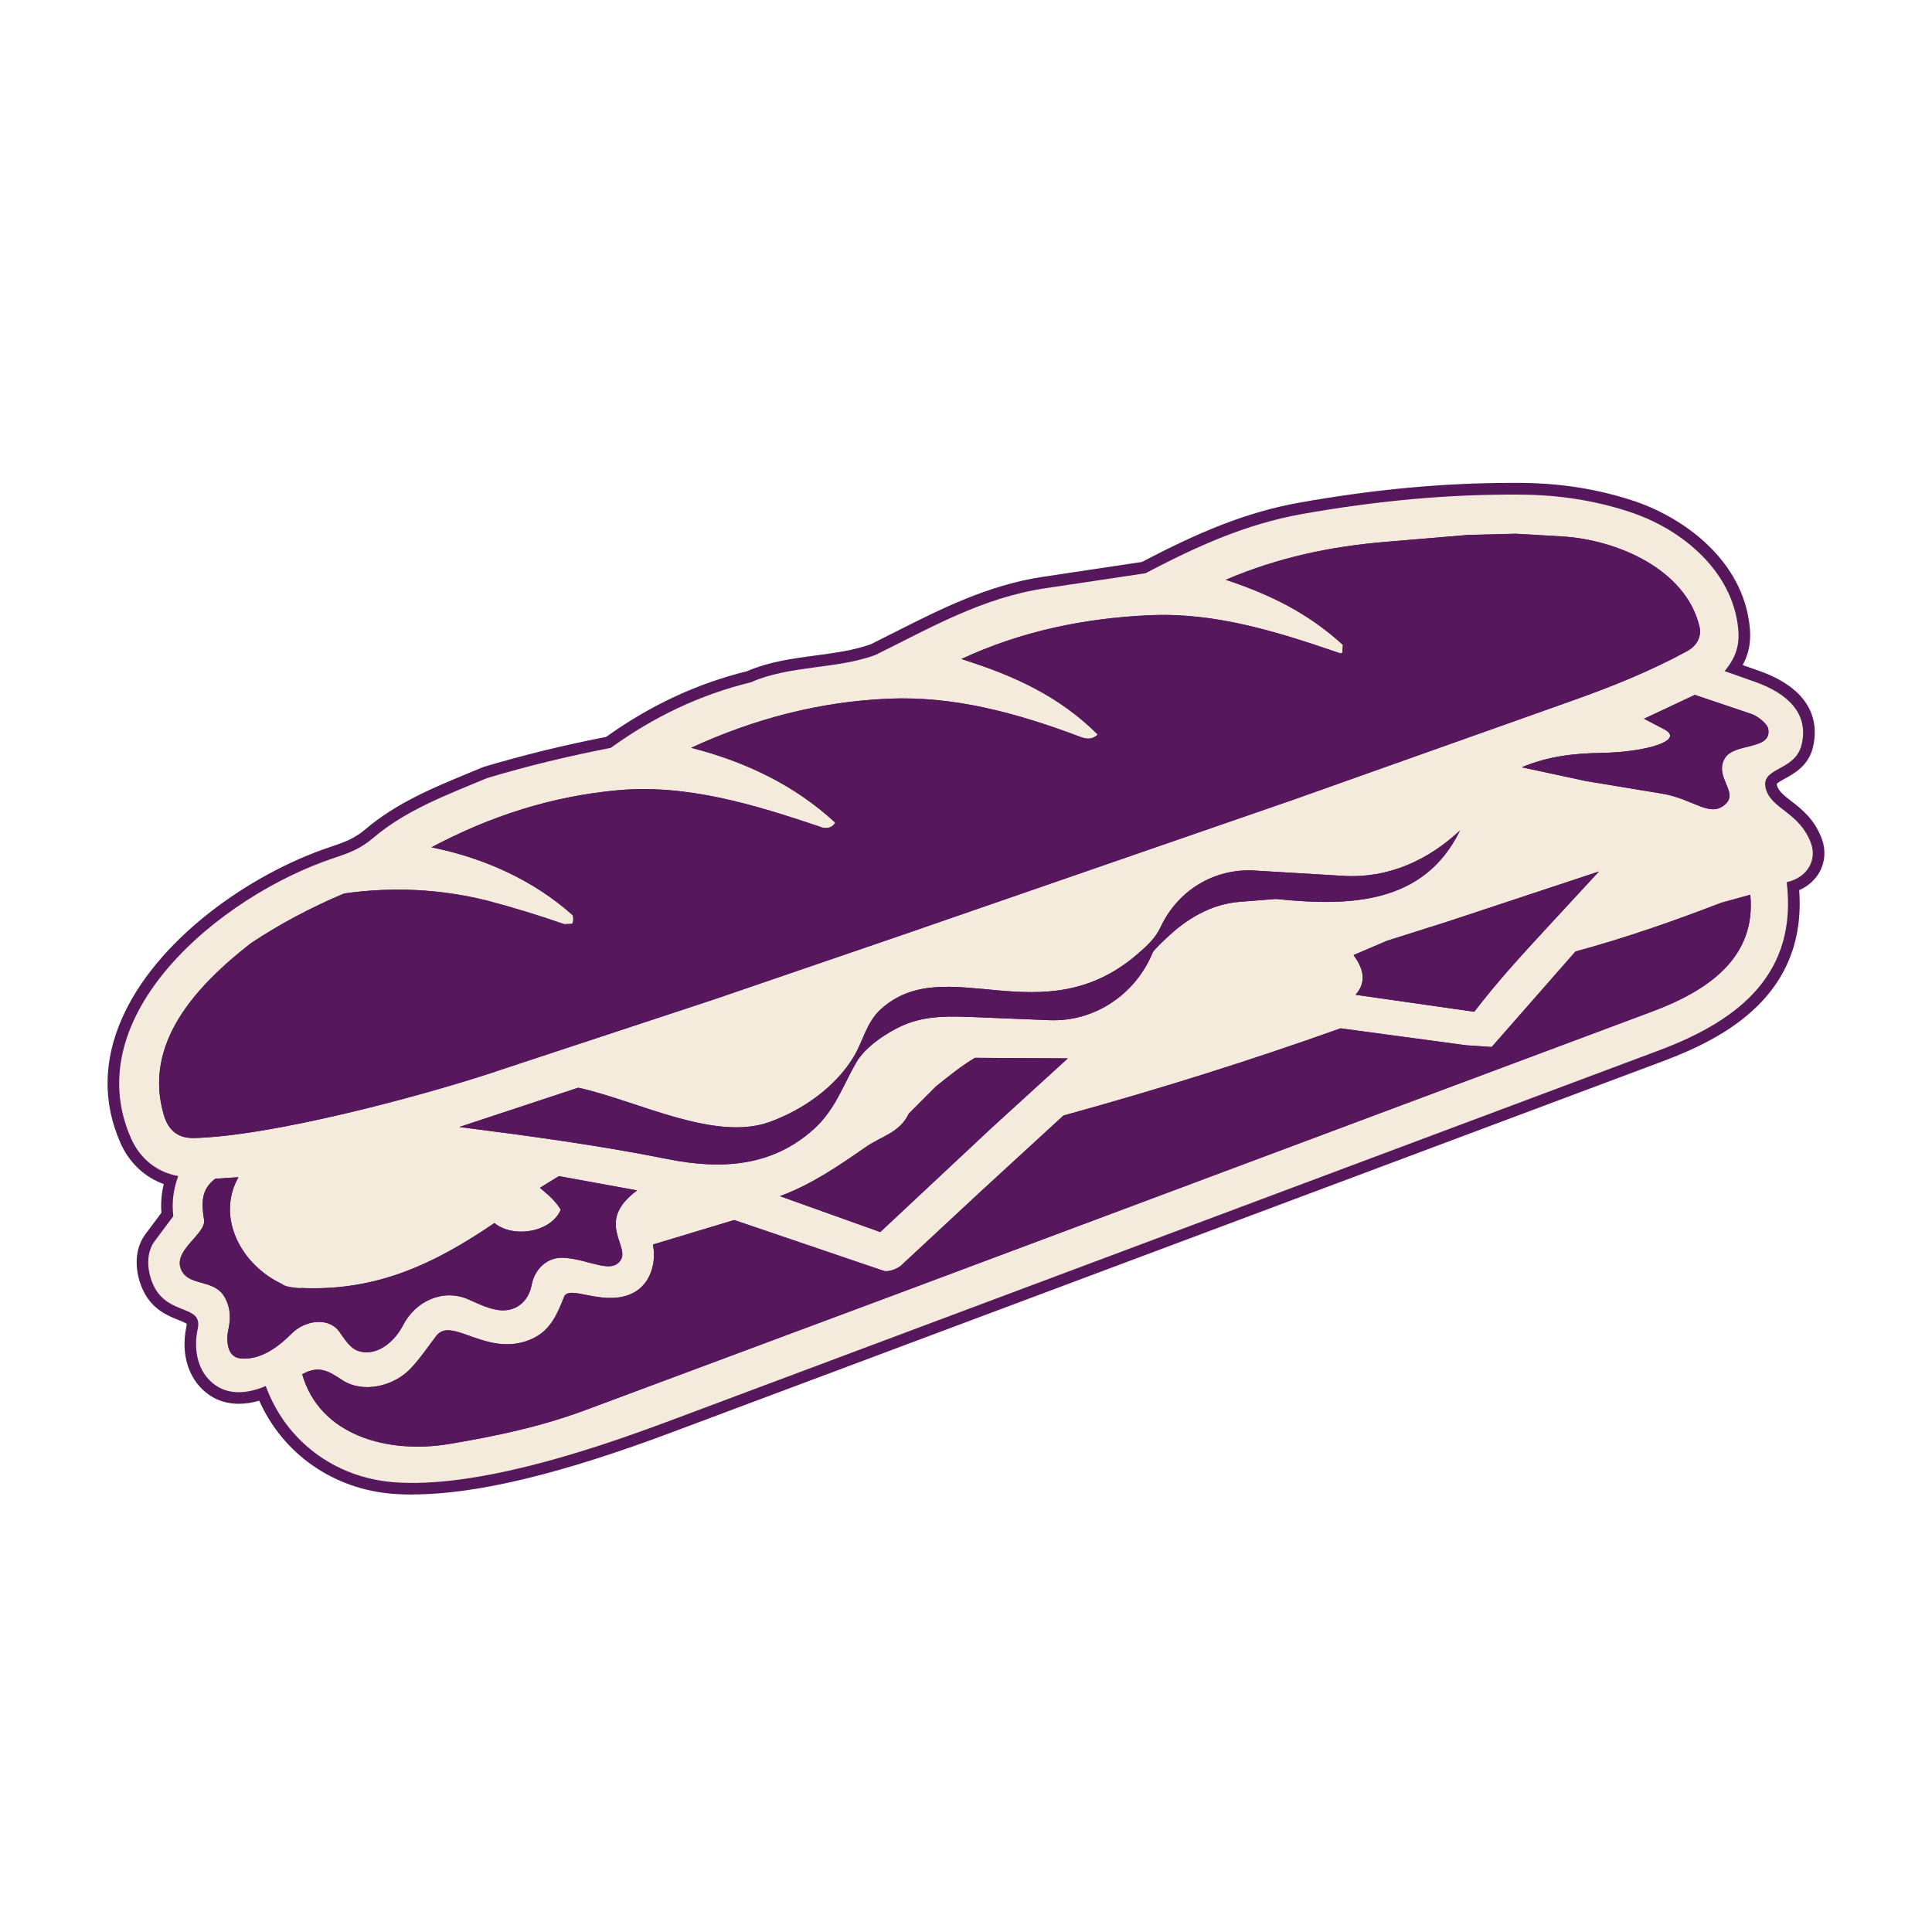
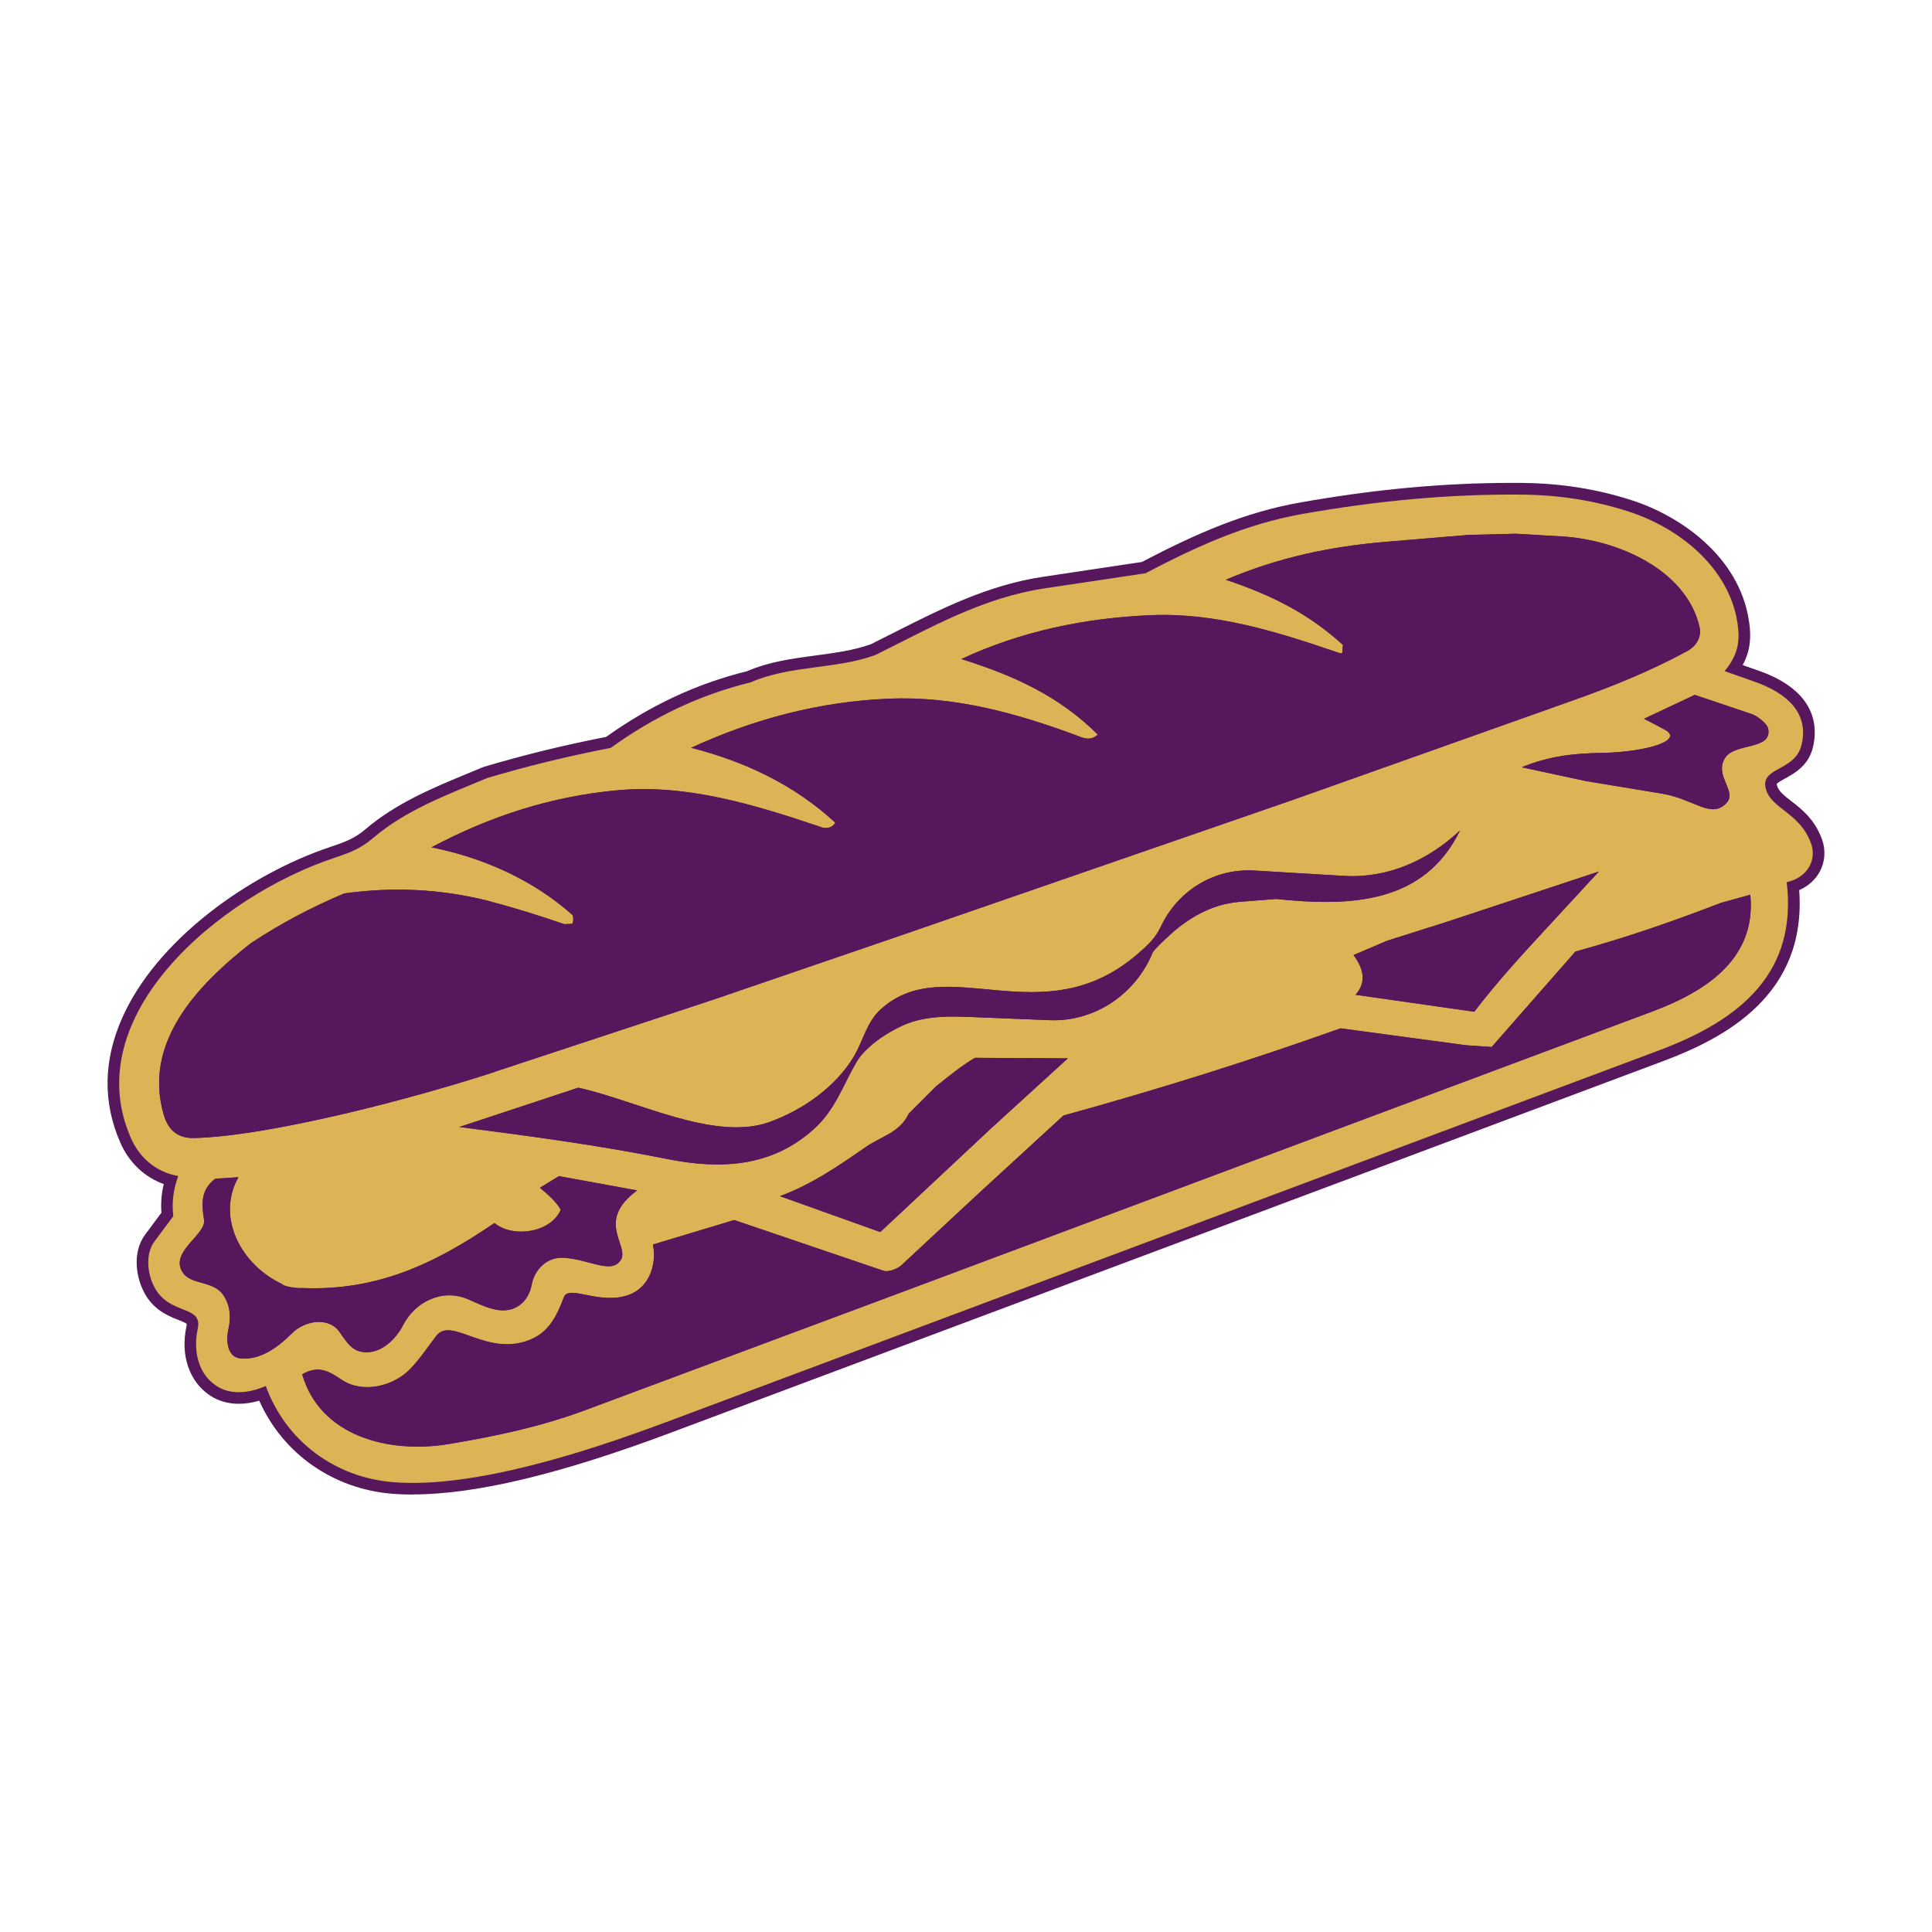
<svg xmlns="http://www.w3.org/2000/svg" id="Layer_1" data-name="Layer 1" viewBox="0 0 500 500">
  <g id="Gatsby">
    <path fill="#56175c" d="M106.78,386.79c-1.76,0-3.47-.06-5.09-.19-15.45-1.2-28.45-10.34-34.6-24.1-1.83.53-3.6.8-5.29.8-2.8,0-5.32-.73-7.49-2.18-5.34-3.56-7.66-10.4-6.06-17.85.08-.37.08-.57.07-.66-.31-.28-1.42-.72-2.17-1.02-2.61-1.03-6.55-2.59-8.93-7.27-2.16-4.24-2.89-10.47.36-14.83l4.19-5.63c-.18-2.54.02-4.93.61-7.42-4.96-1.78-8.95-5.53-11.2-10.64-4.59-10.4-4.46-21.27.41-32.29,4.24-9.61,12.09-19.07,22.68-27.36,9.38-7.33,20.4-13.33,31.04-16.9,4.03-1.35,6.45-2.24,9.35-4.71,7.91-6.73,17.49-10.69,26.74-14.51,1.17-.48,2.33-.96,3.5-1.45l.15-.06.15-.05c10.29-3.07,20.37-5.54,31.66-7.76,11.55-8.23,23.49-13.79,36.47-17,5.75-2.48,11.86-3.29,17.77-4.08,5.05-.67,9.82-1.31,14.27-2.9,2.1-1.04,4.19-2.09,6.27-3.15,11.84-5.99,24.08-12.18,38.32-14.31l25.55-3.83c14.16-7.4,26.58-12.85,41-15.4,19.23-3.41,37.16-5.07,54.81-5.07.86,0,1.72,0,2.58.01,10.04.09,19.34,1.56,28.44,4.5,13.1,4.22,28.95,15.43,30.52,33.13.31,3.55-.25,6.55-1.85,9.51l4.2,1.48c15.15,5.34,15.24,14.79,13.94,19.94-1.17,4.64-4.77,6.61-7.15,7.92-.79.43-1.98,1.09-2.17,1.43,0,.01,0,.2.11.54.41,1.34,1.64,2.35,3.62,3.88,2.7,2.09,6.06,4.7,7.95,9.85,1.03,2.8.83,5.88-.57,8.44-1.14,2.1-2.98,3.74-5.31,4.77,1.95,27.05-19.04,38.19-35.21,44.25l-257.05,96.25c-28.56,10.69-50.34,15.89-66.58,15.89ZM82.02,357.46c5.52,12.86,21.13,13.92,26.03,13.92,2.53,0,5.11-.22,7.65-.64,10.4-1.74,22.66-4.12,34.84-8.66l81.34-30.32,118.31-44.26,36.13-13.5-7.2-.49-31.88-4.29c-22.78,8.11-45.88,15.38-70.55,22.2l-21.37,19.62-20.01,18.62c-1.22,1.14-3.72,2.35-5.95,2.35-.61,0-1.19-.09-1.72-.27l-37.69-12.82-17.74,5.35c.15,5.6-2.5,11.55-8.51,13.72-1.78.64-3.67.95-5.77.95-2.56,0-4.96-.47-6.89-.85-.99-.2-1.94-.38-2.62-.44-1.46,3.76-3.74,8.87-9.08,11.41-2.58,1.23-5.32,1.85-8.13,1.85-4.13,0-7.78-1.31-10.71-2.35-1.81-.65-3.51-1.26-4.56-1.26-.43,0-.5.09-.64.27-.71.91-1.35,1.8-1.99,2.66-1.53,2.09-2.98,4.06-4.94,6.11-3.34,3.5-8.46,5.68-13.35,5.68-3,0-5.81-.8-8.14-2.33l-.19-.12c-1.77-1.16-3.17-2.08-4.49-2.08-.06,0-.12,0-.19,0ZM56.89,307.99c-1.54,1.47-1.75,3.19-1.12,7.27.46,2.96-1.66,5.37-3.53,7.49-1.34,1.52-3.01,3.42-2.67,4.44.31.92,1,1.24,3.4,1.91,2.36.66,5.59,1.56,7.58,4.79,1.93,3.13,2.42,6.67,1.5,10.81-.36,1.63-.17,3.21.21,3.75.05.07.06.09.23.11.28.03.55.04.82.04,3.03,0,6.35-1.85,10.15-5.67,2.38-2.39,5.79-3.82,9.11-3.82s5.96,1.34,7.71,3.78c.21.29.41.58.61.86,1.03,1.47,1.92,2.74,2.86,3.05.38.12.77.18,1.17.18,2.35,0,5.14-2.23,6.78-5.42,2.92-5.67,8.66-9.33,14.62-9.33,2.09,0,4.14.43,6.11,1.29.38.16.76.34,1.15.51,2.17.97,4.42,1.98,6.36,2.08.1,0,.2,0,.3,0,3.4,0,4.25-3.14,4.42-4.1,1.04-5.61,5.49-9.53,10.82-9.53.29,0,.57.01.87.03,2.63.2,4.98.82,7.06,1.37,1.58.42,3.08.82,4.05.82h0c.44,0,.54-.05.63-.17,0-.41-.34-1.47-.58-2.18-.97-2.95-2.45-7.45,1.16-12.4l-13.4-2.44-.5.31c1.2,1.19,2.18,2.38,2.97,3.74l.76,1.31-.6,1.39c-1.96,4.54-7.07,7.47-13,7.47-2.53,0-4.91-.57-6.9-1.62-12.86,8.6-27.49,16.28-46.84,16.28-.7,0-1.42-.01-2.13-.03-2.28,1.91-4.71,3.38-8.4,4.34l-7.07,1.84,5.37-9.04c-5.4-3.33-9.54-8.42-11.37-14.1-1.23-3.83-1.35-7.76-.39-11.45l-.26.02ZM227.09,315.4l27.43-25.66,14.14-12.89-15.49-.09c-2.89,1.78-6.19,4.43-8.9,6.62l-6.59,6.59c-2.06,4.02-5.5,5.82-8.55,7.41-1.2.63-2.34,1.23-3.35,1.93-5.59,3.9-10.58,7.27-15.84,9.96l17.15,6.13ZM132.31,290.39c14.06,1.89,27.38,3.89,41.03,6.63,4.52.9,8.54,1.35,12.3,1.35,9.19,0,16.69-2.73,22.93-8.34.68-.61,1.3-1.24,1.87-1.9-3.13,2.02-6.57,3.74-10.21,5.06-2.87,1.04-6.12,1.57-9.66,1.57-8.84,0-18.36-3.14-27.56-6.18-4.7-1.55-9.16-3.03-13.2-3.96l-17.5,5.78ZM66.68,246.53c-18.55,14.52-25.36,27.59-21.41,41.12.93,3.2,2.54,3.86,4.67,3.86h.2c18.93-.44,56.46-10.21,77.06-17l56.67-18.7,48.84-16.73,100.95-34.9,72.42-25.72c11.89-4.22,20.85-8.09,29.08-12.54.81-.44,2.11-1.42,1.72-3.05-3.02-12.72-18.83-20.21-32.88-21.02l-11.8-.69-11.99.29-21.39,1.79c-12.27,1.03-22.97,3.2-33.08,6.74,9.62,3.9,17.01,8.49,23.83,14.72l1.09,1-.3,3.47c-.15,1.69-1.53,2.92-3.28,2.92-.8,0-1.53-.24-2.34-.53-14.45-4.95-28.68-9.39-43.7-9.39-1.05,0-2.11.02-3.14.07-14.7.63-28.34,3.33-40.66,8.03,9.67,3.58,19.97,8.75,28.99,17.72l2.19,2.17-2.23,2.13c-1.31,1.25-2.84,1.88-4.53,1.88-1.41,0-2.7-.45-3.68-.86-11.93-4.45-27.75-9.56-44.34-9.56-1.18,0-2.38.03-3.55.08-14.41.62-28.34,3.63-42.35,9.18,11.98,4.04,22,9.86,30.47,17.67l1.6,1.48-.91,1.98c-.9,1.95-2.87,3.17-5.15,3.17-.93,0-1.88-.2-2.77-.59-14.92-5-29.54-9.48-44.45-9.48-2.14,0-4.28.1-6.35.28-13.61,1.23-26.71,4.79-39.84,10.83,11.48,3.4,21.69,8.94,29.87,16.26l.47.42.26.57c.5,1.11.71,3.43-.21,4.92-.59.95-1.59,1.55-2.68,1.59l-2.46.09-.53-.18c-6.93-2.39-13.25-4.32-19.9-6.08-7.39-1.81-14.66-2.69-22.17-2.69-4.29,0-8.7.3-13.11.9-8.4,3.58-15.99,7.64-23.2,12.4ZM387.89,273.41l38.66-14.45c15.39-5.75,22.97-13.28,23.52-23.48l-3.73,1.03c-13.75,5.3-25.52,9.25-36.96,12.41l-21.5,24.49ZM245.17,258.38c-6.73,0-11.25,1.49-15.13,4.97-.35.31-.66.64-.95.98,1.14-.65,2.27-1.22,3.34-1.7,5.08-2.27,10.32-2.56,14.31-2.56,1.95,0,3.88.08,5.75.16l19.24.78c.33.01.65.02.98.02,6.54,0,12.67-2.66,17.2-7.18-8.74,5.2-17.04,5.9-22.95,5.9-4.09,0-8.03-.37-11.84-.73-3.5-.33-6.8-.64-9.95-.64ZM380.23,258.62c5.88-7.52,11.76-13.89,17.96-20.61l5.51-5.97-27.98,9.26-15.72,4.97-5.39,2.31c1.03,2.28,1.31,4.45.82,6.49l24.79,3.54ZM323.14,228.26c-5.86,0-11.27,2.27-15.3,6.22,4.09-2.36,8.36-3.73,12.76-4.07l9.66-.76.27.03c4.9.51,8.89.75,12.54.75s7.17-.27,10.27-.82c-1.12.1-2.25.15-3.39.15-.79,0-1.59-.02-2.38-.07l-23.08-1.38c-.45-.03-.91-.04-1.36-.04ZM430.65,202.44c3.42.57,6.21,1.72,8.45,2.64,1.75.72,3.26,1.34,4.24,1.34.34,0,.69-.05,1.24-.62-.05-.4-.41-1.25-.65-1.83-.95-2.29-2.39-5.74,0-9.47,1.75-2.73,5.01-3.53,7.63-4.17.98-.24,2.58-.64,3.11-1-.43-.57-1.71-1.5-2.26-1.69l-13.62-4.58-6.57,3.09c3.3,1.77,3.13,4.18,2.9,5.14-1.37,5.78-16.12,6.47-20.61,6.55-2.46.04-5,.15-7.62.45l4.18.9,19.58,3.24Z" />
-     <path fill="#f5ebdd" d="M172.3,368.08c-20.77,7.78-49.79,17.12-70.38,15.52-15.21-1.18-27.93-10.62-33.14-24.9-4.37,1.88-9.11,2.4-12.82-.07-4.82-3.21-5.97-9.24-4.79-14.72,1.36-6.34-7.42-3.35-11.29-10.94-1.78-3.49-2.27-8.5.09-11.68l4.88-6.55c-.4-3.56-.04-6.69,1.27-10.39-5.54-.96-9.9-4.52-12.21-9.75-14.05-31.83,23.04-62.67,52.34-72.49,4.24-1.42,7.02-2.43,10.34-5.26,8.51-7.24,19.07-11.13,29.45-15.48,10.76-3.21,20.98-5.67,32.02-7.82,11.04-7.95,22.88-13.7,36.22-16.96,10.18-4.48,21.97-3.32,32.25-7.07,14.19-6.99,27.62-14.82,43.86-17.26l26.05-3.9c13.05-6.84,25.88-12.74,40.58-15.34,18.91-3.35,37.66-5.19,56.84-5.01,9.6.09,18.6,1.47,27.55,4.35,14.21,4.58,27.14,15.75,28.45,30.54.36,4.12-.59,7.17-3.52,10.79l7.85,2.77c8.42,2.97,14.08,8.22,12.03,16.38-1.75,6.98-10.97,5.59-9.17,11.5,1.56,5.11,8.7,5.95,11.63,13.89,1.53,4.16-.7,8.82-6.28,10.08,2.77,23.33-11.76,35.56-33.05,43.53l-257.05,96.25ZM128.14,277.35l56.67-18.7,48.88-16.74,100.96-34.91,72.44-25.73c10.38-3.69,19.97-7.57,29.5-12.73,2.44-1.32,3.86-3.67,3.21-6.38-3.53-14.84-21.37-22.5-35.62-23.32l-11.93-.69-12.21.3-21.48,1.8c-14.18,1.19-27.78,4.02-41.32,9.81,11.95,3.98,21.5,8.82,30.3,16.85l-.17,2c-.03.4-1.03.04-1.65-.19-15.54-5.32-31.34-10.2-47.96-9.49-17.07.73-33.61,4.18-48.96,11.34,13.8,4.33,25.36,9.66,35.3,19.54-1.58,1.5-3.2,1.17-5.05.41-15.85-5.92-32.03-10.42-49.12-9.68-17.84.77-34.68,5.17-51.06,12.7,13.96,3.56,26.71,9.61,37.27,19.35-.66,1.43-2.5,1.79-4.09,1.03-16.86-5.66-34.24-11.02-52.16-9.39-17.09,1.55-32.92,6.65-48.24,14.77,13.62,2.72,26.48,8.55,36.54,17.55.24.52.26,2.25-.27,2.27l-1.9.07c-6.78-2.34-13.18-4.31-20.11-6.14-12.17-2.98-24.27-3.56-36.85-1.81-8.59,3.64-16.47,7.8-24.15,12.88-14.29,11.17-27.92,25.95-22.54,44.39,1.14,3.89,3.54,6.11,7.82,6.02,19.64-.45,57.66-10.46,77.93-17.15ZM430.16,205.4c8.3,1.37,12.65,6.64,16.66,2.42,2.86-3.01-3.32-7.07-.36-11.69,2.55-3.98,12.13-1.92,11.16-7.49-.25-1.41-2.88-3.37-4.25-3.83l-14.76-4.97-13.13,6.17,5.26,2.76c5.32,2.79-4.47,5.88-16.28,6.08-7.23.12-13.82.87-20.62,3.72l16.67,3.58,19.65,3.25ZM160.63,326.12c2.43-3.73-6.7-10.01,4.26-18.06l-20.24-3.69-4.91,3.02c2.43,2,4.2,3.64,5.39,5.68-2.57,5.94-12.33,7.41-17.17,3.44-15.68,10.68-30.54,17.67-50.02,16.81-2.42,2.17-4.6,3.57-8.08,4.48l3.24-5.45c-10.82-5.02-17.2-17.4-11.4-27.7l-5.99.39c-3.68,2.81-3.6,6.25-2.9,10.66.55,3.53-7.67,7.64-6.09,12.41,1.64,4.95,8.41,2.69,11.27,7.33,1.65,2.67,1.8,5.55,1.12,8.59-.6,2.69-.42,7.11,3.03,7.49,5.24.58,9.88-2.94,13.42-6.49,3.27-3.28,9.43-4.34,12.25-.41,1.54,2.14,2.8,4.31,4.98,5.01,4.41,1.43,9.09-1.96,11.54-6.72,3.15-6.11,10.23-9.56,16.86-6.66,2.64,1.15,5.64,2.68,8.55,2.84,4.24.23,7.13-2.7,7.84-6.54.75-4.07,4.01-7.39,8.51-7.05,6.73.52,12.13,4.29,14.54.59ZM210.57,292.25c5.54-4.98,7.53-11.22,10.99-17.23,2.33-4.05,7.76-7.71,12.08-9.64,6.13-2.73,12.83-2.38,19.21-2.12l18.75.76c11.72.48,22.24-6.71,26.68-17.42.23-.63.08-2.69.72-2.88l2.8-.86c5.16-5.01,11.58-8.89,19.04-9.47l9.38-.74c19.25,2.01,38.37,1.3,47.63-17.74-8.28,7.78-18.67,12.45-30.1,11.77l-23.08-1.38c-10.56-.63-19.94,5.28-24.29,14.61-1.37,2.94-3.61,4.95-6,7.01-24.67,21.26-49.47-.96-66.35,14.2-3.82,3.43-4.61,8.29-7.17,12.5-4.71,7.74-13.07,13.62-21.66,16.74-14.3,5.2-34.57-5.63-49.55-8.86l-30.75,10.16c18.8,2.42,36,4.73,53.84,8.3,13.87,2.78,26.99,2.03,37.83-7.71ZM227.8,318.85l28.76-26.91,19.78-18.04-24.01-.14c-3.26,1.88-6.97,4.87-10.09,7.39l-7.05,7.05c-2.28,4.92-7.24,5.93-11.13,8.64-7.35,5.12-14.16,9.75-22.21,12.72l25.94,9.28ZM350.83,257.45l30.7,4.39c6.11-7.97,12.27-14.65,18.86-21.79l13.39-14.5-39,12.91-15.82,5.01-8.66,3.7c2.27,3.14,3.67,6.7.52,10.28ZM138.06,346.32c-11.66,5.55-21.04-5.91-25.13-.62-2.36,3.05-4.1,5.78-6.72,8.53-4.33,4.53-12.26,6.46-17.67,2.91-3.3-2.16-5.92-3.99-10.32-1.49,4.6,16.03,22.42,20.63,37.99,18.04,12.07-2.02,23.76-4.47,35.39-8.81l81.34-30.32,118.31-44.26,76.36-28.54c14.68-5.49,26.94-14.09,25.37-30.21l-7.57,2.09c-12.57,4.85-24.73,9.07-37.68,12.6l-21.68,24.71-6.61-.45-32.5-4.38c-23.7,8.46-47.28,15.83-71.72,22.57l-21.9,20.11-20.03,18.63c-.96.89-3.35,1.88-4.66,1.43l-38.61-13.13-21.03,6.34c1.02,5.19-.93,11.12-6.29,13.05-7.44,2.68-15.48-2.73-16.74.54-1.63,4.25-3.49,8.54-7.89,10.63Z" />
+     <path fill="#dcb456" d="M172.3,368.08c-20.77,7.78-49.79,17.12-70.38,15.52-15.21-1.18-27.93-10.62-33.14-24.9-4.37,1.88-9.11,2.4-12.82-.07-4.82-3.21-5.97-9.24-4.79-14.72,1.36-6.34-7.42-3.35-11.29-10.94-1.78-3.49-2.27-8.5.09-11.68l4.88-6.55c-.4-3.56-.04-6.69,1.27-10.39-5.54-.96-9.9-4.52-12.21-9.75-14.05-31.83,23.04-62.67,52.34-72.49,4.24-1.42,7.02-2.43,10.34-5.26,8.51-7.24,19.07-11.13,29.45-15.48,10.76-3.21,20.98-5.67,32.02-7.82,11.04-7.95,22.88-13.7,36.22-16.96,10.18-4.48,21.97-3.32,32.25-7.07,14.19-6.99,27.62-14.82,43.86-17.26l26.05-3.9c13.05-6.84,25.88-12.74,40.58-15.34,18.91-3.35,37.66-5.19,56.84-5.01,9.6.09,18.6,1.47,27.55,4.35,14.21,4.58,27.14,15.75,28.45,30.54.36,4.12-.59,7.17-3.52,10.79l7.85,2.77c8.42,2.97,14.08,8.22,12.03,16.38-1.75,6.98-10.97,5.59-9.17,11.5,1.56,5.11,8.7,5.95,11.63,13.89,1.53,4.16-.7,8.82-6.28,10.08,2.77,23.33-11.76,35.56-33.05,43.53l-257.05,96.25ZM128.14,277.35l56.67-18.7,48.88-16.74,100.96-34.91,72.44-25.73c10.38-3.69,19.97-7.57,29.5-12.73,2.44-1.32,3.86-3.67,3.21-6.38-3.53-14.84-21.37-22.5-35.62-23.32l-11.93-.69-12.21.3-21.48,1.8c-14.18,1.19-27.78,4.02-41.32,9.81,11.95,3.98,21.5,8.82,30.3,16.85l-.17,2c-.03.4-1.03.04-1.65-.19-15.54-5.32-31.34-10.2-47.96-9.49-17.07.73-33.61,4.18-48.96,11.34,13.8,4.33,25.36,9.66,35.3,19.54-1.58,1.5-3.2,1.17-5.05.41-15.85-5.92-32.03-10.42-49.12-9.68-17.84.77-34.68,5.17-51.06,12.7,13.96,3.56,26.71,9.61,37.27,19.35-.66,1.43-2.5,1.79-4.09,1.03-16.86-5.66-34.24-11.02-52.16-9.39-17.09,1.55-32.92,6.65-48.24,14.77,13.62,2.72,26.48,8.55,36.54,17.55.24.52.26,2.25-.27,2.27l-1.9.07c-6.78-2.34-13.18-4.31-20.11-6.14-12.17-2.98-24.27-3.56-36.85-1.81-8.59,3.64-16.47,7.8-24.15,12.88-14.29,11.17-27.92,25.95-22.54,44.39,1.14,3.89,3.54,6.11,7.82,6.02,19.64-.45,57.66-10.46,77.93-17.15ZM430.16,205.4c8.3,1.37,12.65,6.64,16.66,2.42,2.86-3.01-3.32-7.07-.36-11.69,2.55-3.98,12.13-1.92,11.16-7.49-.25-1.41-2.88-3.37-4.25-3.83l-14.76-4.97-13.13,6.17,5.26,2.76c5.32,2.79-4.47,5.88-16.28,6.08-7.23.12-13.82.87-20.62,3.72l16.67,3.58,19.65,3.25ZM160.63,326.12c2.43-3.73-6.7-10.01,4.26-18.06l-20.24-3.69-4.91,3.02c2.43,2,4.2,3.64,5.39,5.68-2.57,5.94-12.33,7.41-17.17,3.44-15.68,10.68-30.54,17.67-50.02,16.81-2.42,2.17-4.6,3.57-8.08,4.48l3.24-5.45c-10.82-5.02-17.2-17.4-11.4-27.7l-5.99.39c-3.68,2.81-3.6,6.25-2.9,10.66.55,3.53-7.67,7.64-6.09,12.41,1.64,4.95,8.41,2.69,11.27,7.33,1.65,2.67,1.8,5.55,1.12,8.59-.6,2.69-.42,7.11,3.03,7.49,5.24.58,9.88-2.94,13.42-6.49,3.27-3.28,9.43-4.34,12.25-.41,1.54,2.14,2.8,4.31,4.98,5.01,4.41,1.43,9.09-1.96,11.54-6.72,3.15-6.11,10.23-9.56,16.86-6.66,2.64,1.15,5.64,2.68,8.55,2.84,4.24.23,7.13-2.7,7.84-6.54.75-4.07,4.01-7.39,8.51-7.05,6.73.52,12.13,4.29,14.54.59ZM210.57,292.25c5.54-4.98,7.53-11.22,10.99-17.23,2.33-4.05,7.76-7.71,12.08-9.64,6.13-2.73,12.83-2.38,19.21-2.12l18.75.76c11.72.48,22.24-6.71,26.68-17.42.23-.63.08-2.69.72-2.88l2.8-.86c5.16-5.01,11.58-8.89,19.04-9.47l9.38-.74c19.25,2.01,38.37,1.3,47.63-17.74-8.28,7.78-18.67,12.45-30.1,11.77l-23.08-1.38c-10.56-.63-19.94,5.28-24.29,14.61-1.37,2.94-3.61,4.95-6,7.01-24.67,21.26-49.47-.96-66.35,14.2-3.82,3.43-4.61,8.29-7.17,12.5-4.71,7.74-13.07,13.62-21.66,16.74-14.3,5.2-34.57-5.63-49.55-8.86l-30.75,10.16c18.8,2.42,36,4.73,53.84,8.3,13.87,2.78,26.99,2.03,37.83-7.71ZM227.8,318.85l28.76-26.91,19.78-18.04-24.01-.14c-3.26,1.88-6.97,4.87-10.09,7.39l-7.05,7.05c-2.28,4.92-7.24,5.93-11.13,8.64-7.35,5.12-14.16,9.75-22.21,12.72l25.94,9.28ZM350.83,257.45l30.7,4.39c6.11-7.97,12.27-14.65,18.86-21.79l13.39-14.5-39,12.91-15.82,5.01-8.66,3.7c2.27,3.14,3.67,6.7.52,10.28ZM138.06,346.32c-11.66,5.55-21.04-5.91-25.13-.62-2.36,3.05-4.1,5.78-6.72,8.53-4.33,4.53-12.26,6.46-17.67,2.91-3.3-2.16-5.92-3.99-10.32-1.49,4.6,16.03,22.42,20.63,37.99,18.04,12.07-2.02,23.76-4.47,35.39-8.81l81.34-30.32,118.31-44.26,76.36-28.54c14.68-5.49,26.94-14.09,25.37-30.21l-7.57,2.09c-12.57,4.85-24.73,9.07-37.68,12.6l-21.68,24.71-6.61-.45-32.5-4.38c-23.7,8.46-47.28,15.83-71.72,22.57l-21.9,20.11-20.03,18.63c-.96.89-3.35,1.88-4.66,1.43l-38.61-13.13-21.03,6.34c1.02,5.19-.93,11.12-6.29,13.05-7.44,2.68-15.48-2.73-16.74.54-1.63,4.25-3.49,8.54-7.89,10.63Z" />
    <path fill="#56175c" d="M128.14,277.35c-20.26,6.69-58.28,16.7-77.93,17.15-4.27.1-6.68-2.12-7.82-6.02-5.38-18.44,8.24-33.23,22.54-44.39,7.68-5.08,15.56-9.24,24.15-12.88,12.59-1.75,24.68-1.17,36.85,1.81,6.93,1.83,13.33,3.8,20.11,6.14l1.9-.07c.54-.02.51-1.75.27-2.27-10.06-9-22.92-14.83-36.54-17.55,15.32-8.12,31.15-13.22,48.24-14.77,17.92-1.62,35.31,3.74,52.16,9.39,1.59.76,3.43.4,4.09-1.03-10.57-9.74-23.32-15.79-37.27-19.35,16.38-7.53,33.21-11.93,51.06-12.7,17.09-.73,33.27,3.77,49.12,9.68,1.85.77,3.47,1.1,5.05-.41-9.94-9.88-21.5-15.21-35.3-19.54,15.34-7.16,31.88-10.61,48.96-11.34,16.61-.71,32.42,4.17,47.96,9.49.62.22,1.61.59,1.65.19l.17-2c-8.8-8.03-18.35-12.87-30.3-16.85,13.54-5.79,27.14-8.62,41.32-9.81l21.48-1.8,12.21-.3,11.93.69c14.24.83,32.09,8.48,35.62,23.32.64,2.71-.77,5.06-3.21,6.38-9.53,5.16-19.12,9.04-29.5,12.73l-72.44,25.73-100.96,34.91-48.88,16.74-56.67,18.7Z" />
    <path fill="#56175c" d="M138.06,346.32c4.4-2.1,6.26-6.38,7.89-10.63,1.25-3.27,9.3,2.14,16.74-.54,5.35-1.93,7.31-7.87,6.29-13.05l21.03-6.34,38.61,13.13c1.31.45,3.7-.54,4.66-1.43l20.03-18.63,21.9-20.11c24.44-6.74,48.02-14.11,71.72-22.57l32.5,4.38,6.61.45,21.68-24.71c12.95-3.53,25.1-7.76,37.68-12.6l7.57-2.09c1.56,16.12-10.69,24.72-25.37,30.21l-76.36,28.54-118.31,44.26-81.34,30.32c-11.63,4.33-23.32,6.79-35.39,8.81-15.56,2.6-33.39-2-37.99-18.04,4.4-2.5,7.02-.67,10.32,1.49,5.41,3.55,13.35,1.62,17.67-2.91,2.63-2.75,4.36-5.48,6.72-8.53,4.09-5.3,13.47,6.16,25.13.62Z" />
    <path fill="#56175c" d="M160.63,326.12c-2.41,3.7-7.81-.07-14.54-.59-4.5-.35-7.76,2.98-8.51,7.05-.71,3.84-3.6,6.77-7.84,6.54-2.91-.16-5.9-1.69-8.55-2.84-6.63-2.89-13.71.55-16.86,6.66-2.45,4.76-7.13,8.15-11.54,6.72-2.18-.71-3.44-2.87-4.98-5.01-2.82-3.93-8.98-2.87-12.25.41-3.54,3.55-8.18,7.07-13.42,6.49-3.45-.38-3.63-4.81-3.03-7.49.68-3.04.52-5.91-1.12-8.59-2.86-4.64-9.63-2.38-11.27-7.33-1.58-4.77,6.65-8.87,6.09-12.41-.69-4.42-.78-7.85,2.9-10.66l5.99-.39c-5.8,10.29.58,22.68,11.4,27.7,0,0,.8.8,4.84.97,19.48.86,34.34-6.13,50.02-16.81,4.84,3.97,14.6,2.49,17.17-3.44-1.19-2.04-2.96-3.68-5.39-5.68l4.91-3.02,20.24,3.69c-10.96,8.04-1.84,14.33-4.26,18.06Z" />
    <path fill="#56175c" d="M227.8,318.85l-25.94-9.28c8.04-2.97,14.86-7.61,22.21-12.72,3.9-2.71,8.85-3.73,11.13-8.64l7.05-7.05c3.12-2.52,6.84-5.51,10.09-7.39l24.01.14-19.78,18.04-28.76,26.91Z" />
    <path fill="#56175c" d="M210.57,292.25c-10.83,9.73-23.96,10.49-37.83,7.71-17.84-3.57-35.04-5.88-53.84-8.3l30.75-10.16c14.98,3.23,35.24,14.06,49.55,8.86,8.59-3.12,16.95-9,21.66-16.74,2.56-4.21,3.35-9.07,7.17-12.5,16.88-15.16,41.68,7.06,66.35-14.2,2.39-2.06,4.63-4.07,6-7.01,4.34-9.33,13.72-15.24,24.29-14.61l23.08,1.38c11.43.68,21.82-3.99,30.1-11.77-9.26,19.04-28.38,19.75-47.63,17.74l-9.38.74c-7.46.59-13.88,4.47-19.04,9.47,0,0-3.29,3.11-3.52,3.74-4.44,10.71-14.96,17.89-26.68,17.42l-18.75-.76c-6.37-.26-13.07-.61-19.21,2.12-4.32,1.93-9.74,5.59-12.08,9.64-3.46,6.02-5.46,12.26-10.99,17.23Z" />
    <path fill="#56175c" d="M350.83,257.45c3.15-3.58,1.75-7.14-.52-10.28l8.66-3.7,15.82-5.01,39-12.91-13.39,14.5c-6.6,7.15-12.75,13.83-18.86,21.79l-30.7-4.39Z" />
    <path fill="#56175c" d="M430.16,205.4l-19.65-3.25-16.67-3.58c6.8-2.85,13.39-3.6,20.62-3.72,11.81-.2,21.6-3.29,16.28-6.08l-5.26-2.76,13.13-6.17,14.76,4.97c1.37.46,4,2.43,4.25,3.83.98,5.57-8.61,3.52-11.16,7.49-2.95,4.61,3.22,8.67.36,11.69-4,4.23-8.36-1.05-16.66-2.42Z" />
  </g>
</svg>
